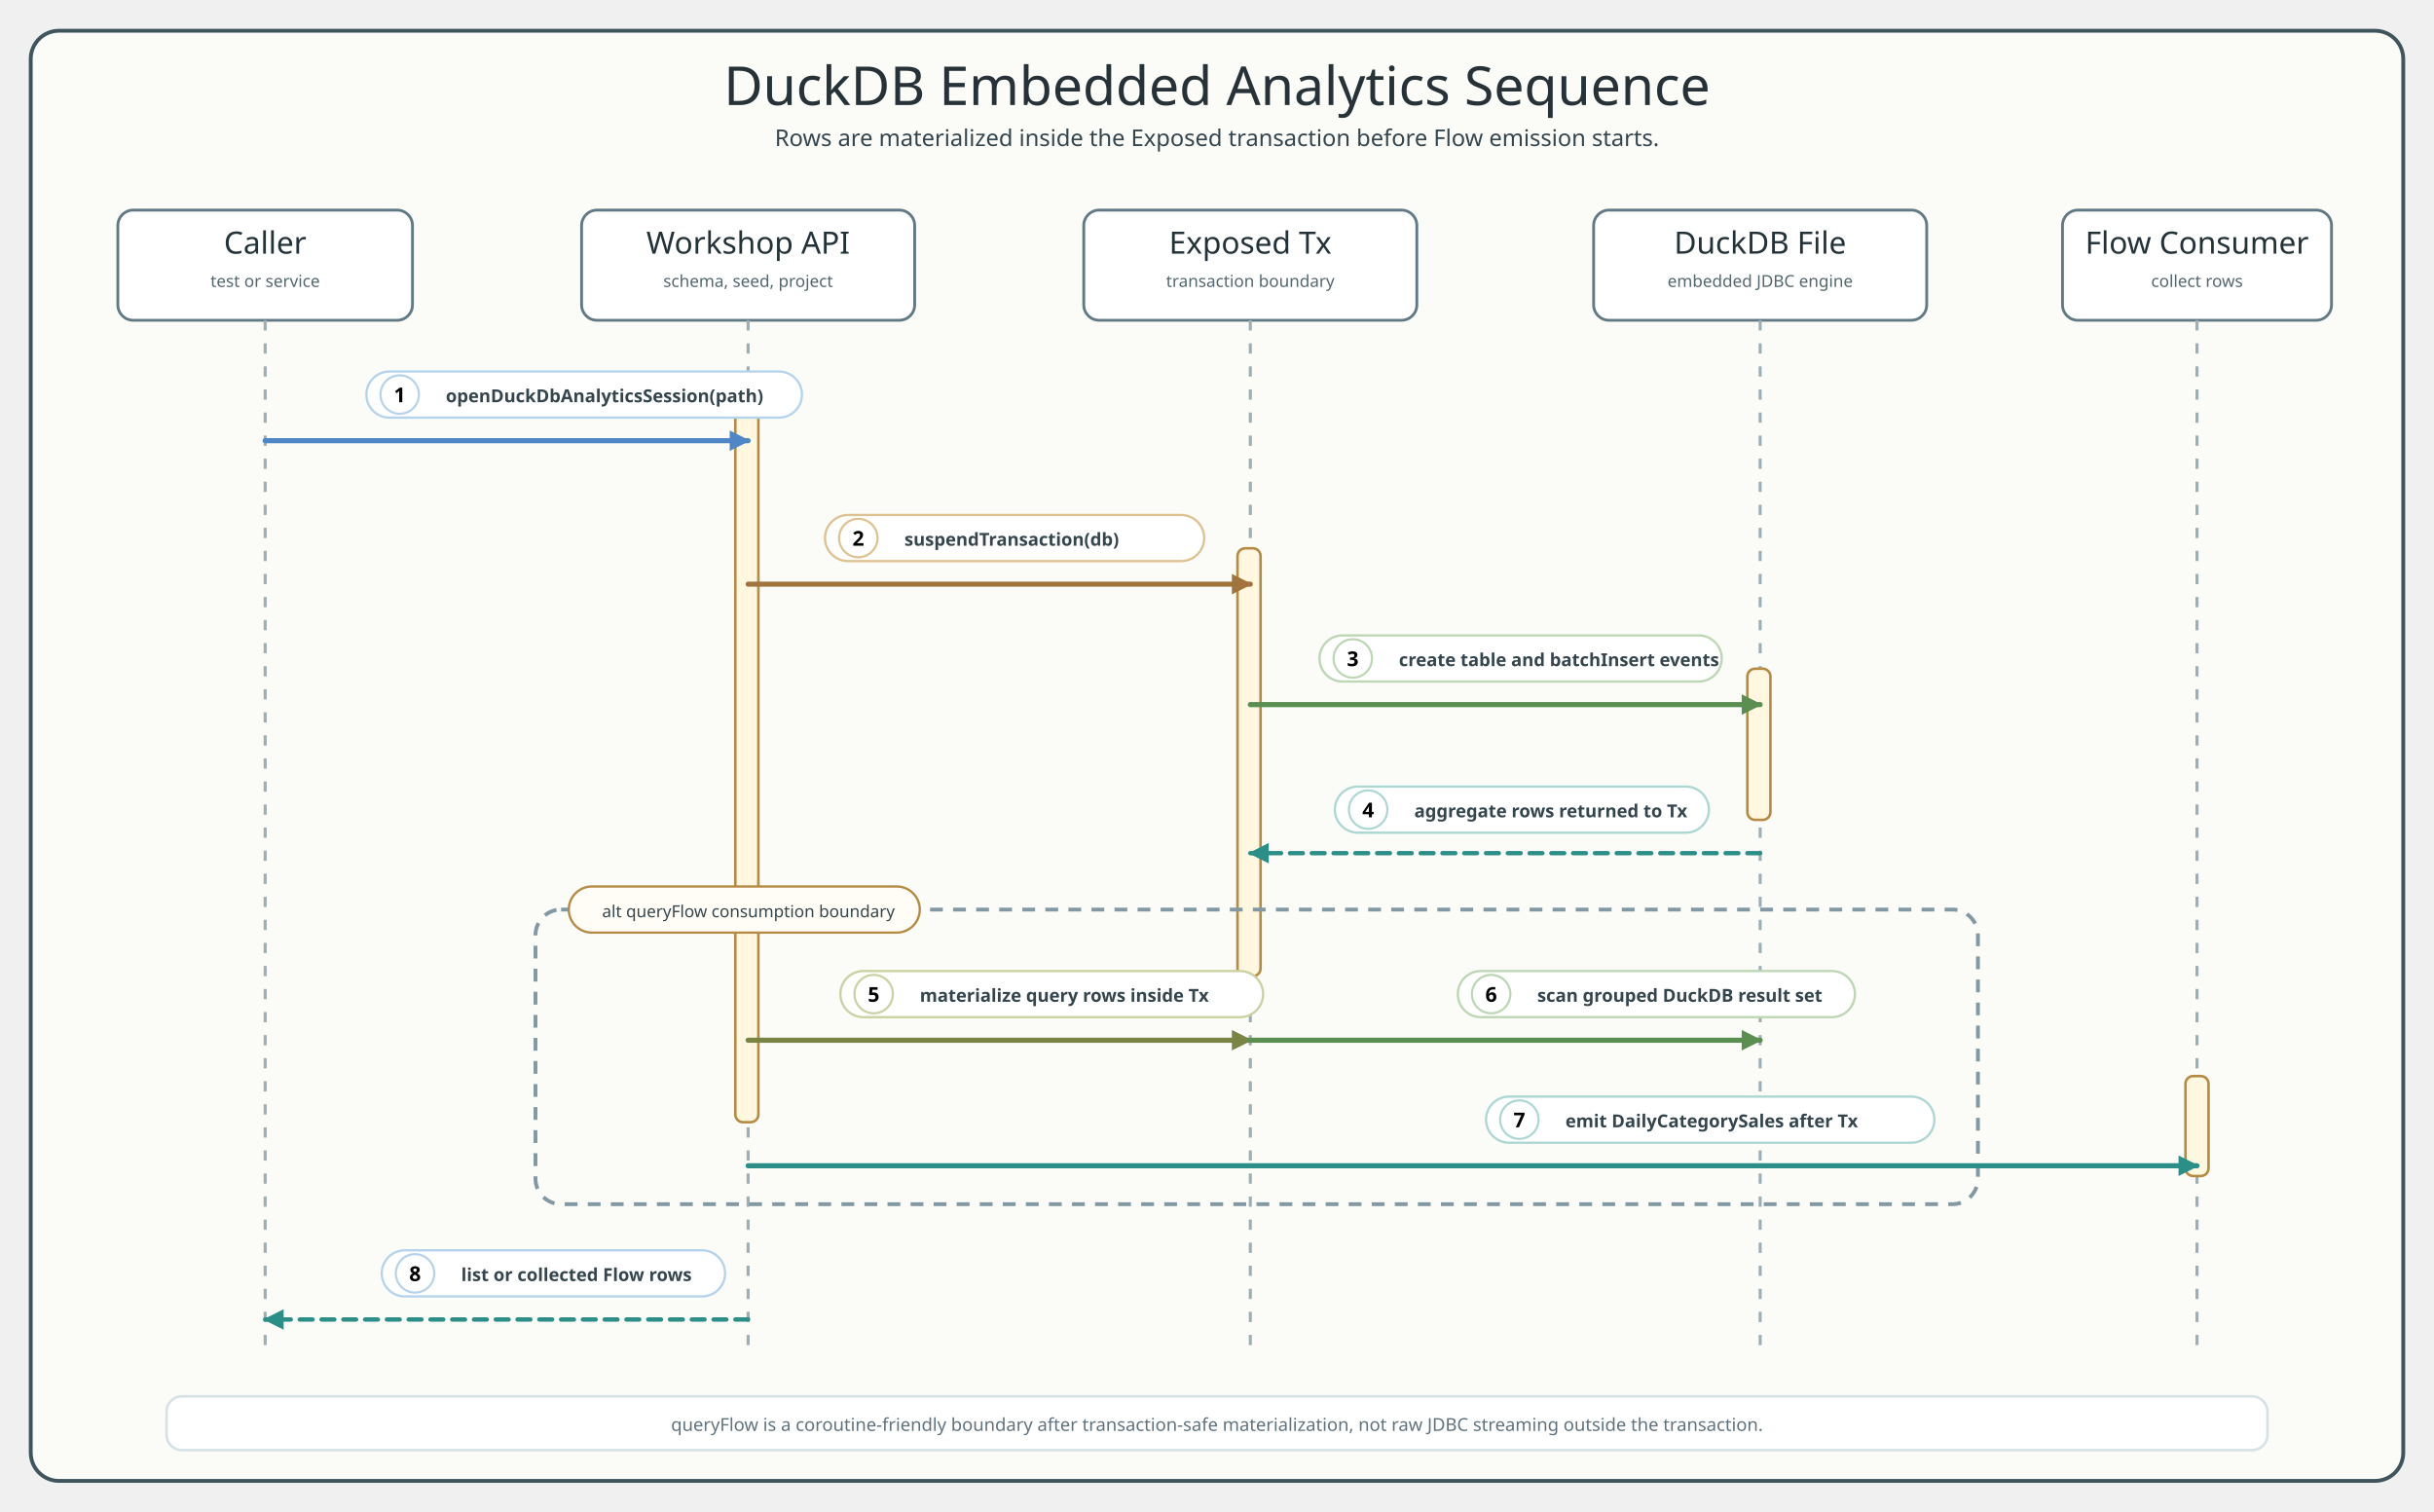
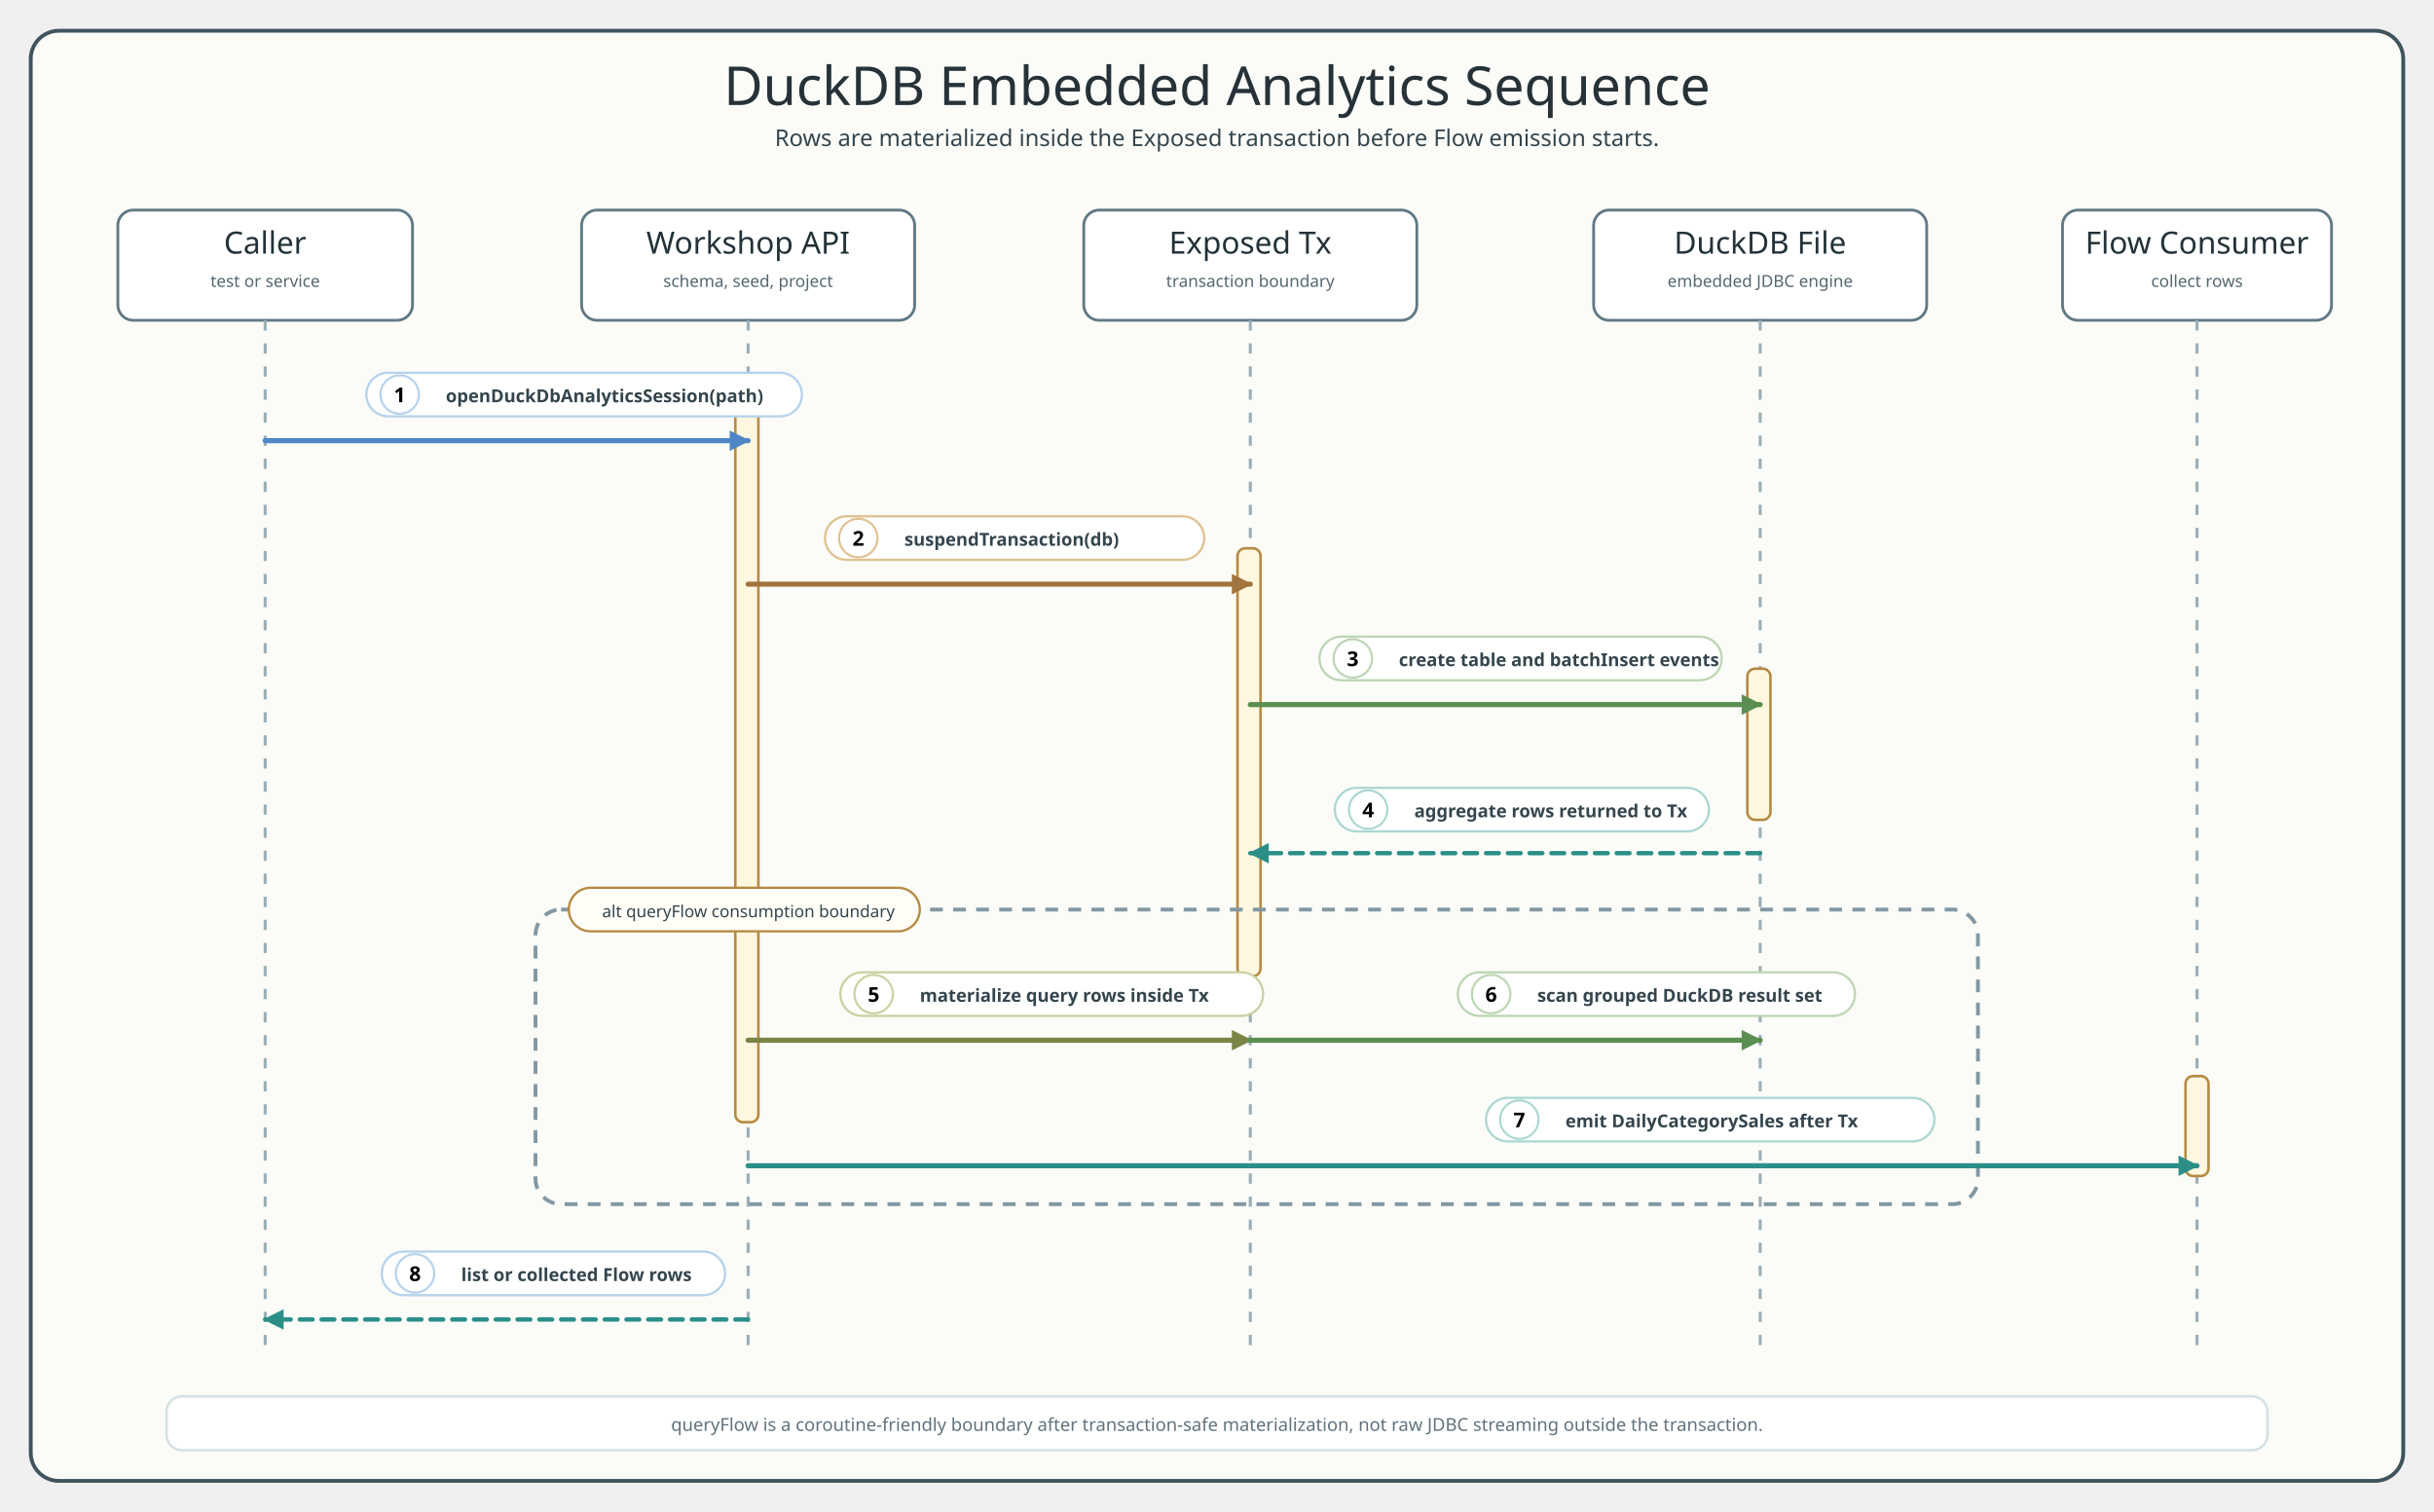
<svg xmlns="http://www.w3.org/2000/svg" width="1900" height="1180" viewBox="0 0 1900 1180" role="img" aria-labelledby="title desc">
  <defs>
    <style>
      text { letter-spacing: 0; }
      .frame { fill: #fbfcf8; stroke: #40545d; stroke-width: 3; }
      .title { font-family: "Architects Daughter"; font-size: 42px; font-weight: 400; fill: #263238; }
      .subtitle, .participant, .role, .labelText, .detail, .footer { font-family: "Comic Mono"; fill: #34454d; }
      .subtitle { font-size: 18px; }
      .participant { font-family: "Architects Daughter"; font-size: 24px; fill: #223238; }
      .role { font-size: 13px; fill: #53666e; }
      .header { fill: #ffffff; stroke: #617985; stroke-width: 2.2; }
      .lifeline { stroke: #9cafb7; stroke-width: 2.4; stroke-dasharray: 8 10; }
      .activation { fill: #fff7df; stroke: #b58a42; stroke-width: 2; }
      .callBlue { fill: none; stroke: #4f86c6; stroke-width: 4; stroke-linecap: round; stroke-linejoin: round; marker-end: url(#seqArrowBlue); }
      .callAmber { fill: none; stroke: #a2743d; stroke-width: 4; stroke-linecap: round; stroke-linejoin: round; marker-end: url(#seqArrowAmber); }
      .callGreen { fill: none; stroke: #5b8e51; stroke-width: 4; stroke-linecap: round; stroke-linejoin: round; marker-end: url(#seqArrowGreen); }
      .callOlive { fill: none; stroke: #7a8445; stroke-width: 4; stroke-linecap: round; stroke-linejoin: round; marker-end: url(#seqArrowOlive); }
      .callTeal { fill: none; stroke: #2b8f88; stroke-width: 4; stroke-linecap: round; stroke-linejoin: round; marker-end: url(#seqArrowTeal); }
      .return { fill: none; stroke: #2b8f88; stroke-width: 3.4; stroke-dasharray: 10 7; stroke-linecap: round; stroke-linejoin: round; marker-end: url(#seqArrowTeal); }
      .label { fill: #ffffff; stroke-width: 1.8; }
      .blueLabel { stroke: #b6d3ec; }
      .amberLabel { stroke: #dfc291; }
      .greenLabel { stroke: #bdd6b4; }
      .oliveLabel { stroke: #cbd1a2; }
      .tealLabel { stroke: #add7d3; }
      .num { font-family: "Comic Mono"; font-size: 16px; font-weight: 700; }
      .numCircle { fill: #ffffff; stroke-width: 1.7; }
      .labelText { font-size: 14px; font-weight: 700; }
      .detail { font-size: 13px; }
      .alt { fill: none; stroke: #8298a3; stroke-width: 3; stroke-dasharray: 10 8; }
      .branchDivider { stroke: #8298a3; stroke-width: 2.4; stroke-dasharray: 10 8; }
      .branchPill { fill: #fffdf6; stroke: #b58a42; stroke-width: 1.8; }
      .footer { font-size: 14px; fill: #60727d; }
    </style>
    <marker id="seqArrowBlue" markerUnits="userSpaceOnUse" markerWidth="16" markerHeight="16" viewBox="0 0 10 10" refX="9" refY="5" orient="auto">
      <path d="M 0 0 L 10 5 L 0 10 Z" fill="#4f86c6" stroke="#4f86c6" stroke-width="0" stroke-dasharray="none" style="stroke-dasharray:none!important" />
    </marker>
    <marker id="seqArrowAmber" markerUnits="userSpaceOnUse" markerWidth="16" markerHeight="16" viewBox="0 0 10 10" refX="9" refY="5" orient="auto">
      <path d="M 0 0 L 10 5 L 0 10 Z" fill="#a2743d" stroke="#a2743d" stroke-width="0" stroke-dasharray="none" style="stroke-dasharray:none!important" />
    </marker>
    <marker id="seqArrowGreen" markerUnits="userSpaceOnUse" markerWidth="16" markerHeight="16" viewBox="0 0 10 10" refX="9" refY="5" orient="auto">
      <path d="M 0 0 L 10 5 L 0 10 Z" fill="#5b8e51" stroke="#5b8e51" stroke-width="0" stroke-dasharray="none" style="stroke-dasharray:none!important" />
    </marker>
    <marker id="seqArrowOlive" markerUnits="userSpaceOnUse" markerWidth="16" markerHeight="16" viewBox="0 0 10 10" refX="9" refY="5" orient="auto">
      <path d="M 0 0 L 10 5 L 0 10 Z" fill="#7a8445" stroke="#7a8445" stroke-width="0" stroke-dasharray="none" style="stroke-dasharray:none!important" />
    </marker>
    <marker id="seqArrowTeal" markerUnits="userSpaceOnUse" markerWidth="16" markerHeight="16" viewBox="0 0 10 10" refX="9" refY="5" orient="auto">
      <path d="M 0 0 L 10 5 L 0 10 Z" fill="#2b8f88" stroke="#2b8f88" stroke-width="0" stroke-dasharray="none" style="stroke-dasharray:none!important" />
    </marker>
  </defs>
  <rect x="24" y="24" width="1852" height="1132" rx="22" class="frame" />
  <text x="950" y="82" text-anchor="middle" class="title">DuckDB Embedded Analytics Sequence</text>
  <text x="950" y="114" text-anchor="middle" class="subtitle">Rows are materialized inside the Exposed transaction before Flow emission starts.</text>
  <g id="participants">
    <rect x="92" y="164" width="230" height="86" rx="12" class="header" />
    <text x="207" y="198" text-anchor="middle" class="participant">Caller</text>
    <text x="207" y="224" text-anchor="middle" class="role">test or service</text>
    <rect x="454" y="164" width="260" height="86" rx="12" class="header" />
    <text x="584" y="198" text-anchor="middle" class="participant">Workshop API</text>
    <text x="584" y="224" text-anchor="middle" class="role">schema, seed, project</text>
    <rect x="846" y="164" width="260" height="86" rx="12" class="header" />
    <text x="976" y="198" text-anchor="middle" class="participant">Exposed Tx</text>
    <text x="976" y="224" text-anchor="middle" class="role">transaction boundary</text>
    <rect x="1244" y="164" width="260" height="86" rx="12" class="header" />
    <text x="1374" y="198" text-anchor="middle" class="participant">DuckDB File</text>
    <text x="1374" y="224" text-anchor="middle" class="role">embedded JDBC engine</text>
    <rect x="1610" y="164" width="210" height="86" rx="12" class="header" />
    <text x="1715" y="198" text-anchor="middle" class="participant">Flow Consumer</text>
    <text x="1715" y="224" text-anchor="middle" class="role">collect rows</text>
  </g>
  <path d="M 207 250 L 207 1060" class="lifeline" />
  <path d="M 584 250 L 584 1060" class="lifeline" />
  <path d="M 976 250 L 976 1060" class="lifeline" />
  <path d="M 1374 250 L 1374 1060" class="lifeline" />
  <path d="M 1715 250 L 1715 1060" class="lifeline" />
  <rect x="574" y="316" width="18" height="560" rx="6" class="activation" />
  <rect x="966" y="428" width="18" height="334" rx="6" class="activation" />
  <rect x="1364" y="522" width="18" height="118" rx="6" class="activation" />
  <rect x="1706" y="840" width="18" height="78" rx="6" class="activation" />
-   <rect x="286" y="290" width="340" height="36" rx="18" class="label blueLabel" />
+   <rect x="286" y="291" width="340" height="34" rx="17" class="label blueLabel" />
  <circle cx="312" cy="308" r="15" class="numCircle blueLabel" />
  <text x="312" y="314" text-anchor="middle" class="num">1</text>
  <text x="348" y="314" class="labelText">openDuckDbAnalyticsSession(path)</text>
  <path data-connector="seq-1" d="M 207 344 L 584 344" class="callBlue" />
-   <rect x="644" y="402" width="296" height="36" rx="18" class="label amberLabel" />
+   <rect x="644" y="403" width="296" height="34" rx="17" class="label amberLabel" />
  <circle cx="670" cy="420" r="15" class="numCircle amberLabel" />
  <text x="670" y="426" text-anchor="middle" class="num">2</text>
  <text x="706" y="426" class="labelText">suspendTransaction(db)</text>
  <path data-connector="seq-2" d="M 584 456 L 976 456" class="callAmber" />
-   <rect x="1030" y="496" width="314" height="36" rx="18" class="label greenLabel" />
+   <rect x="1030" y="497" width="314" height="34" rx="17" class="label greenLabel" />
  <circle cx="1056" cy="514" r="15" class="numCircle greenLabel" />
  <text x="1056" y="520" text-anchor="middle" class="num">3</text>
  <text x="1092" y="520" class="labelText">create table and batchInsert events</text>
  <path data-connector="seq-3" d="M 976 550 L 1374 550" class="callGreen" />
-   <rect x="1042" y="614" width="292" height="36" rx="18" class="label tealLabel" />
+   <rect x="1042" y="615" width="292" height="34" rx="17" class="label tealLabel" />
  <circle cx="1068" cy="632" r="15" class="numCircle tealLabel" />
  <text x="1068" y="638" text-anchor="middle" class="num">4</text>
  <text x="1104" y="638" class="labelText">aggregate rows returned to Tx</text>
  <path data-connector="seq-4" d="M 1374 666 L 976 666" class="return" />
  <rect x="418" y="710" width="1126" height="230" rx="20" class="alt" />
-   <rect x="444" y="692" width="274" height="36" rx="18" class="branchPill" />
+   <rect x="444" y="693" width="274" height="34" rx="17" class="branchPill" />
  <text x="470" y="716" class="detail">alt queryFlow consumption boundary</text>
-   <rect x="656" y="758" width="330" height="36" rx="18" class="label oliveLabel" />
+   <rect x="656" y="759" width="330" height="34" rx="17" class="label oliveLabel" />
  <circle cx="682" cy="776" r="15" class="numCircle oliveLabel" />
  <text x="682" y="782" text-anchor="middle" class="num">5</text>
  <text x="718" y="782" class="labelText">materialize query rows inside Tx</text>
  <path data-connector="seq-5" d="M 584 812 L 976 812" class="callOlive" />
-   <rect x="1138" y="758" width="310" height="36" rx="18" class="label greenLabel" />
+   <rect x="1138" y="759" width="310" height="34" rx="17" class="label greenLabel" />
  <circle cx="1164" cy="776" r="15" class="numCircle greenLabel" />
  <text x="1164" y="782" text-anchor="middle" class="num">6</text>
  <text x="1200" y="782" class="labelText">scan grouped DuckDB result set</text>
  <path data-connector="seq-6" d="M 976 812 L 1374 812" class="callGreen" />
-   <rect x="1160" y="856" width="350" height="36" rx="18" class="label tealLabel" />
+   <rect x="1160" y="857" width="350" height="34" rx="17" class="label tealLabel" />
  <circle cx="1186" cy="874" r="15" class="numCircle tealLabel" />
  <text x="1186" y="880" text-anchor="middle" class="num">7</text>
  <text x="1222" y="880" class="labelText">emit DailyCategorySales after Tx</text>
  <path data-connector="seq-7" d="M 584 910 L 1715 910" class="callTeal" />
-   <rect x="298" y="976" width="268" height="36" rx="18" class="label blueLabel" />
+   <rect x="298" y="977" width="268" height="34" rx="17" class="label blueLabel" />
  <circle cx="324" cy="994" r="15" class="numCircle blueLabel" />
  <text x="324" y="1000" text-anchor="middle" class="num">8</text>
  <text x="360" y="1000" class="labelText">list or collected Flow rows</text>
  <path data-connector="seq-8" d="M 584 1030 L 207 1030" class="return" />
  <rect x="130" y="1090" width="1640" height="42" rx="12" fill="#ffffff" stroke="#d6e1e5" stroke-width="2" />
  <text x="950" y="1117" text-anchor="middle" class="footer">queryFlow is a coroutine-friendly boundary after transaction-safe materialization, not raw JDBC streaming outside the transaction.</text>
</svg>
